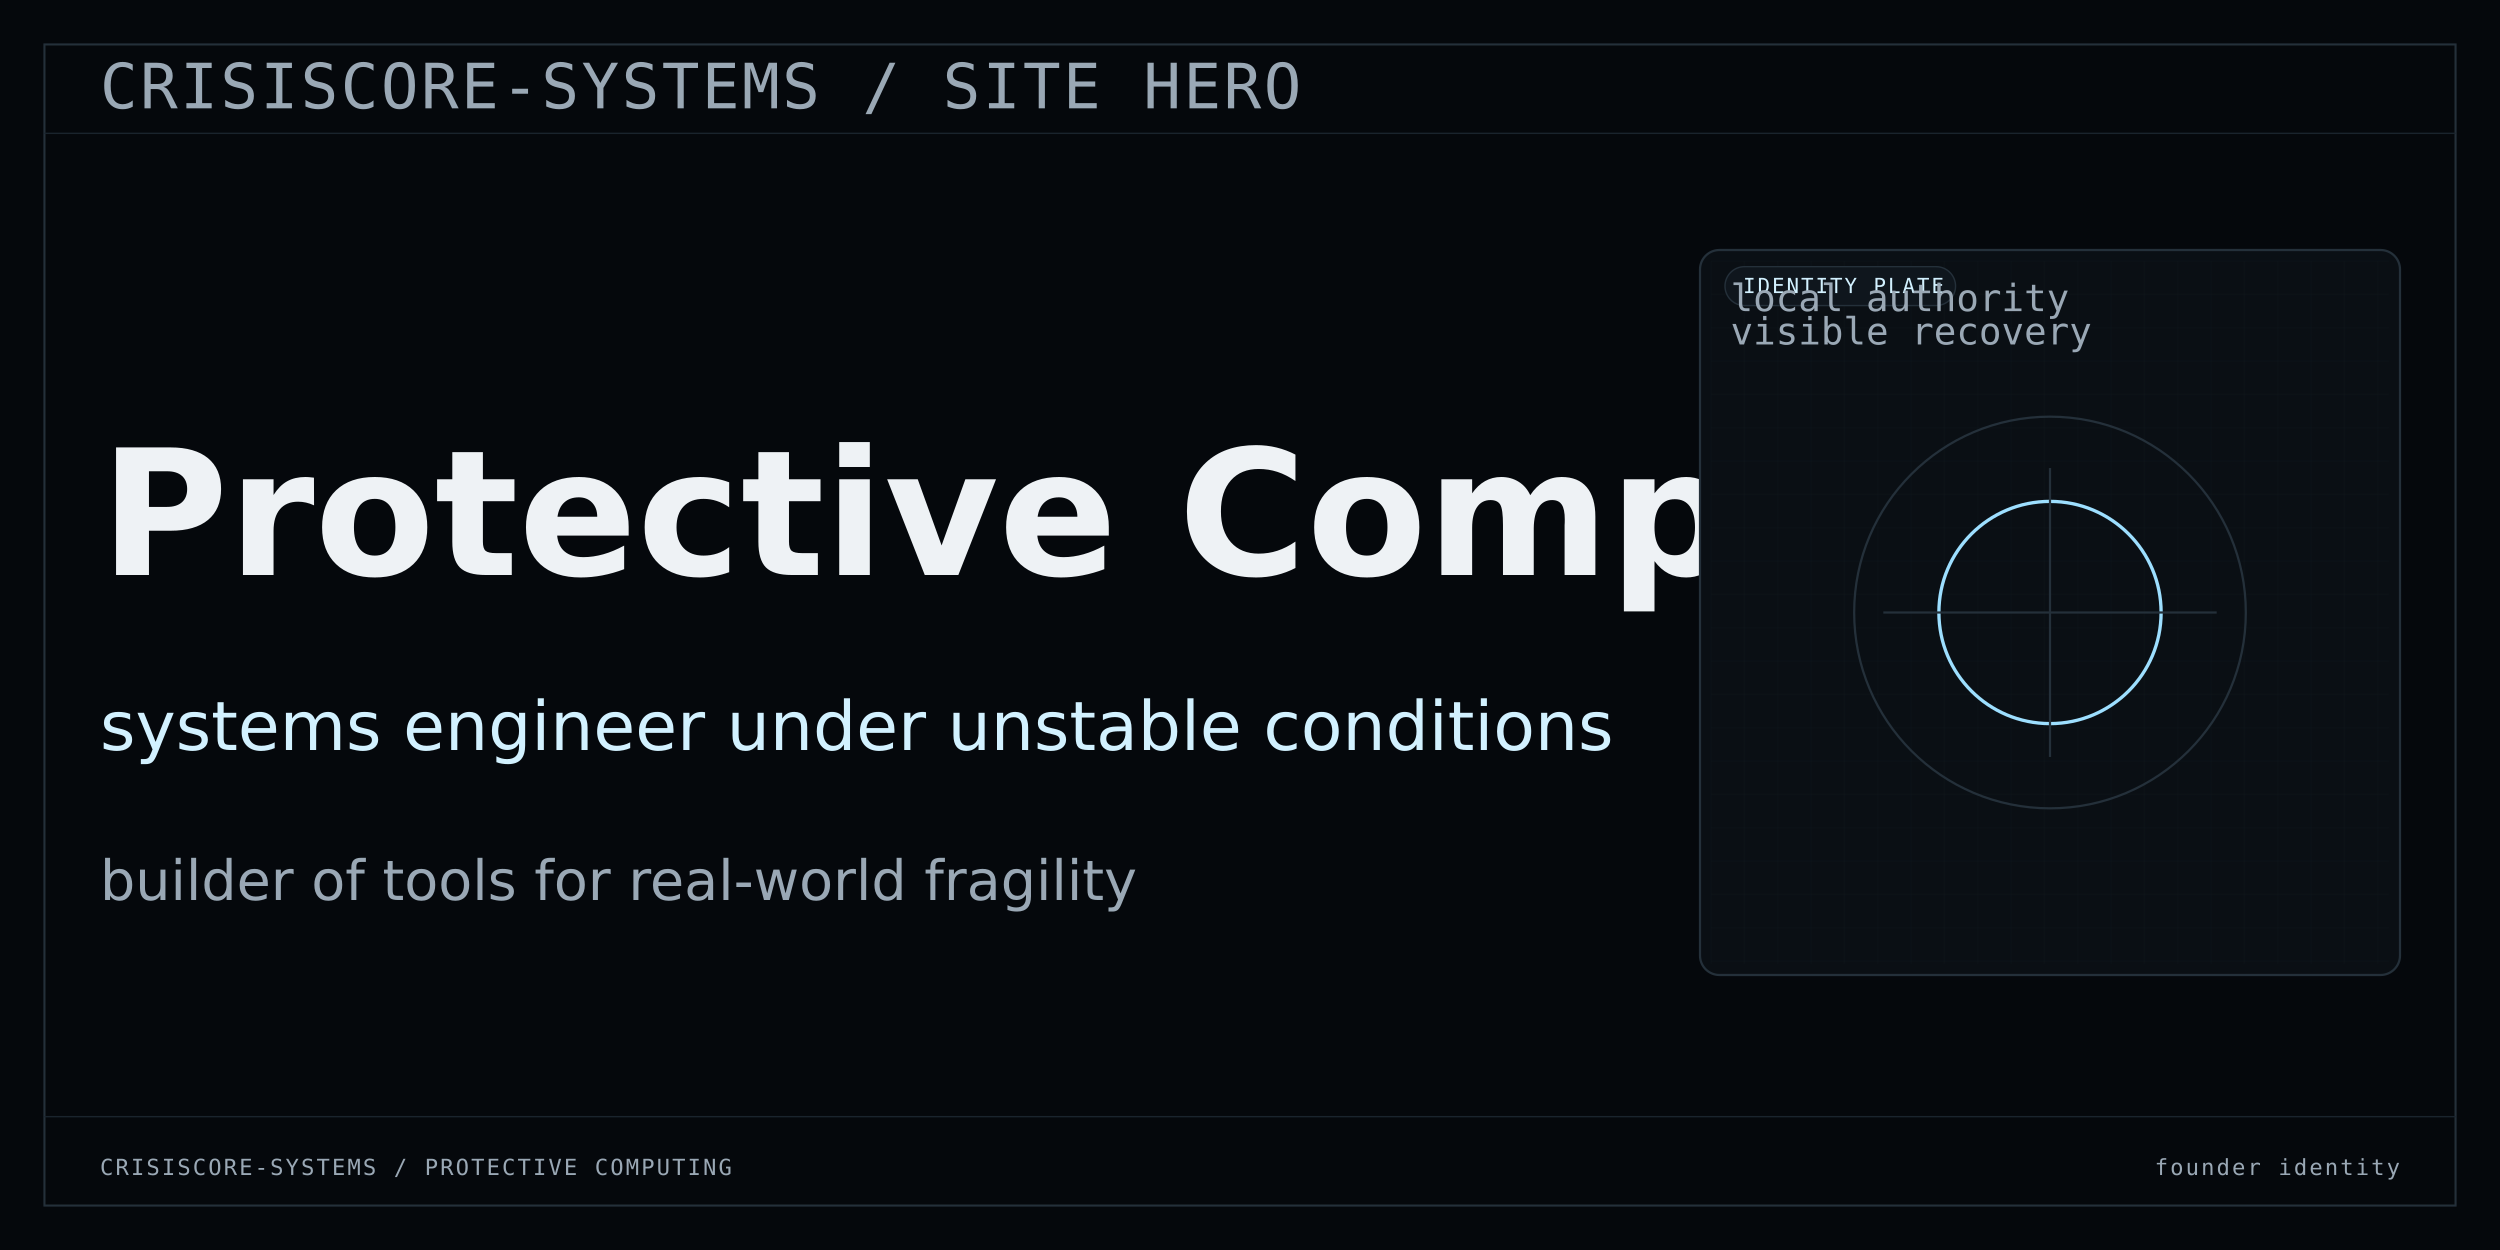
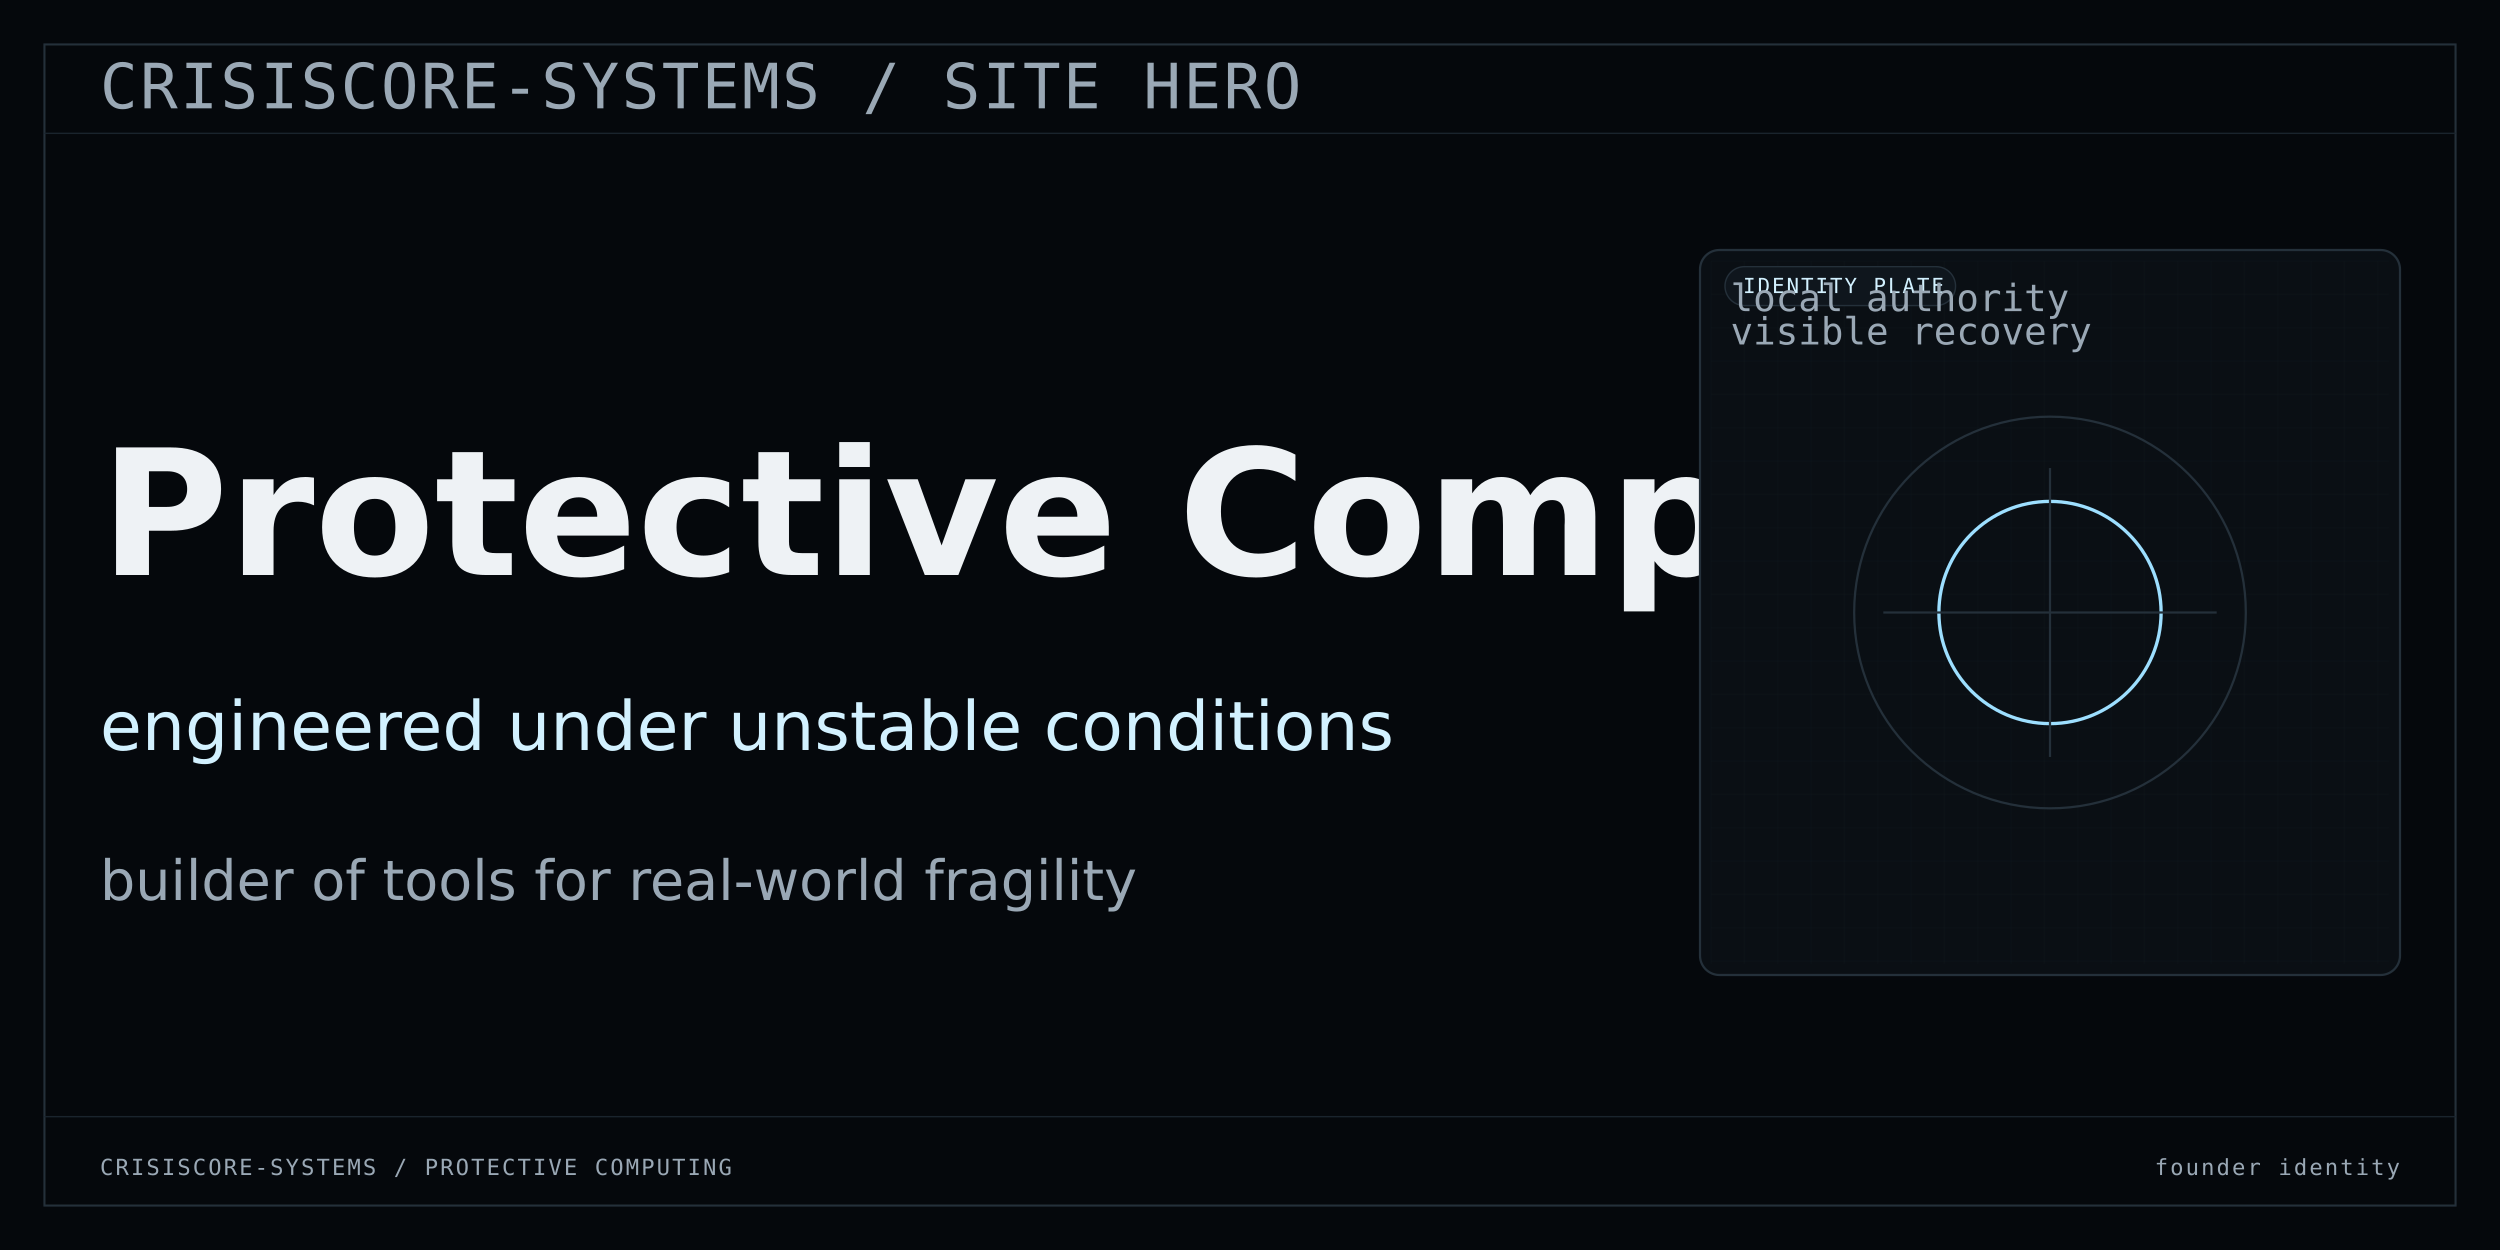
<svg xmlns="http://www.w3.org/2000/svg" baseProfile="full" height="900" version="1.1" viewBox="0,0,1800,900" width="1800">
  <defs />
  <rect fill="#05080C" height="900" width="1800" x="0" y="0" />
  <rect fill="none" height="836" stroke="#24303A" stroke-width="1.5" width="1736" x="32" y="32" />
  <line stroke="#1A242D" stroke-width="1" x1="32" x2="1768" y1="96" y2="96" />
  <line stroke="#1A242D" stroke-width="1" x1="32" x2="1768" y1="804" y2="804" />
  <text fill="#9AA8B5" font-family="DejaVu Sans Mono" font-size="45" letter-spacing="1.8px" x="72" y="78">CRISISCORE-SYSTEMS / SITE HERO</text>
  <text fill="#EEF2F5" font-family="DejaVu Sans" font-size="126" font-weight="700" x="72" y="414">Protective Computing</text>
-   <text fill="#D2F1FF" font-family="DejaVu Sans" font-size="49" x="72" y="540">systems engineer under unstable conditions</text>
+   <text fill="#D2F1FF" font-family="DejaVu Sans" font-size="49" x="72" y="540">engineered under unstable conditions</text>
  <text fill="#9AA8B5" font-family="DejaVu Sans" font-size="40" x="72" y="648">builder of tools for real-world fragility</text>
  <rect fill="#0A0F14" height="522" rx="14" ry="14" stroke="#24303A" stroke-width="1.6" width="504" x="1224" y="180" />
  <line opacity="0.1" stroke="#1A242D" stroke-width="1" x1="1232" x2="1232" y1="188" y2="694" />
  <line opacity="0.1" stroke="#1A242D" stroke-width="1" x1="1256" x2="1256" y1="188" y2="694" />
  <line opacity="0.1" stroke="#1A242D" stroke-width="1" x1="1280" x2="1280" y1="188" y2="694" />
  <line opacity="0.1" stroke="#1A242D" stroke-width="1" x1="1304" x2="1304" y1="188" y2="694" />
  <line opacity="0.1" stroke="#1A242D" stroke-width="1" x1="1328" x2="1328" y1="188" y2="694" />
  <line opacity="0.1" stroke="#1A242D" stroke-width="1" x1="1352" x2="1352" y1="188" y2="694" />
  <line opacity="0.1" stroke="#1A242D" stroke-width="1" x1="1376" x2="1376" y1="188" y2="694" />
  <line opacity="0.1" stroke="#1A242D" stroke-width="1" x1="1400" x2="1400" y1="188" y2="694" />
  <line opacity="0.1" stroke="#1A242D" stroke-width="1" x1="1424" x2="1424" y1="188" y2="694" />
  <line opacity="0.1" stroke="#1A242D" stroke-width="1" x1="1448" x2="1448" y1="188" y2="694" />
  <line opacity="0.1" stroke="#1A242D" stroke-width="1" x1="1472" x2="1472" y1="188" y2="694" />
  <line opacity="0.1" stroke="#1A242D" stroke-width="1" x1="1496" x2="1496" y1="188" y2="694" />
  <line opacity="0.1" stroke="#1A242D" stroke-width="1" x1="1520" x2="1520" y1="188" y2="694" />
  <line opacity="0.1" stroke="#1A242D" stroke-width="1" x1="1544" x2="1544" y1="188" y2="694" />
  <line opacity="0.1" stroke="#1A242D" stroke-width="1" x1="1568" x2="1568" y1="188" y2="694" />
  <line opacity="0.1" stroke="#1A242D" stroke-width="1" x1="1592" x2="1592" y1="188" y2="694" />
  <line opacity="0.1" stroke="#1A242D" stroke-width="1" x1="1616" x2="1616" y1="188" y2="694" />
  <line opacity="0.1" stroke="#1A242D" stroke-width="1" x1="1640" x2="1640" y1="188" y2="694" />
  <line opacity="0.1" stroke="#1A242D" stroke-width="1" x1="1664" x2="1664" y1="188" y2="694" />
  <line opacity="0.1" stroke="#1A242D" stroke-width="1" x1="1688" x2="1688" y1="188" y2="694" />
  <line opacity="0.1" stroke="#1A242D" stroke-width="1" x1="1712" x2="1712" y1="188" y2="694" />
  <line opacity="0.1" stroke="#1A242D" stroke-width="1" x1="1232" x2="1720" y1="188" y2="188" />
  <line opacity="0.1" stroke="#1A242D" stroke-width="1" x1="1232" x2="1720" y1="212" y2="212" />
  <line opacity="0.1" stroke="#1A242D" stroke-width="1" x1="1232" x2="1720" y1="236" y2="236" />
  <line opacity="0.1" stroke="#1A242D" stroke-width="1" x1="1232" x2="1720" y1="260" y2="260" />
  <line opacity="0.1" stroke="#1A242D" stroke-width="1" x1="1232" x2="1720" y1="284" y2="284" />
  <line opacity="0.1" stroke="#1A242D" stroke-width="1" x1="1232" x2="1720" y1="308" y2="308" />
  <line opacity="0.1" stroke="#1A242D" stroke-width="1" x1="1232" x2="1720" y1="332" y2="332" />
  <line opacity="0.1" stroke="#1A242D" stroke-width="1" x1="1232" x2="1720" y1="356" y2="356" />
  <line opacity="0.1" stroke="#1A242D" stroke-width="1" x1="1232" x2="1720" y1="380" y2="380" />
  <line opacity="0.1" stroke="#1A242D" stroke-width="1" x1="1232" x2="1720" y1="404" y2="404" />
  <line opacity="0.1" stroke="#1A242D" stroke-width="1" x1="1232" x2="1720" y1="428" y2="428" />
  <line opacity="0.1" stroke="#1A242D" stroke-width="1" x1="1232" x2="1720" y1="452" y2="452" />
  <line opacity="0.1" stroke="#1A242D" stroke-width="1" x1="1232" x2="1720" y1="476" y2="476" />
  <line opacity="0.1" stroke="#1A242D" stroke-width="1" x1="1232" x2="1720" y1="500" y2="500" />
  <line opacity="0.1" stroke="#1A242D" stroke-width="1" x1="1232" x2="1720" y1="524" y2="524" />
  <line opacity="0.1" stroke="#1A242D" stroke-width="1" x1="1232" x2="1720" y1="548" y2="548" />
  <line opacity="0.1" stroke="#1A242D" stroke-width="1" x1="1232" x2="1720" y1="572" y2="572" />
  <line opacity="0.1" stroke="#1A242D" stroke-width="1" x1="1232" x2="1720" y1="596" y2="596" />
  <line opacity="0.1" stroke="#1A242D" stroke-width="1" x1="1232" x2="1720" y1="620" y2="620" />
  <line opacity="0.1" stroke="#1A242D" stroke-width="1" x1="1232" x2="1720" y1="644" y2="644" />
  <line opacity="0.1" stroke="#1A242D" stroke-width="1" x1="1232" x2="1720" y1="668" y2="668" />
  <line opacity="0.1" stroke="#1A242D" stroke-width="1" x1="1232" x2="1720" y1="692" y2="692" />
  <rect fill="#0F161D" height="28" rx="14" ry="14" stroke="#24303A" stroke-width="1" width="166" x="1242" y="192" />
  <text fill="#D2F1FF" font-family="DejaVu Sans Mono" font-size="15" letter-spacing="1.4px" x="1255" y="211">IDENTITY PLATE</text>
  <circle cx="1476" cy="441" fill="none" r="80" stroke="#9DDFFF" stroke-width="2.4" />
  <circle cx="1476" cy="441" fill="none" r="141" stroke="#24303A" stroke-width="1.6" />
  <line stroke="#24303A" stroke-width="1.6" x1="1356" x2="1596" y1="441" y2="441" />
  <line stroke="#24303A" stroke-width="1.6" x1="1476" x2="1476" y1="337" y2="545" />
  <text fill="#9AA8B5" font-family="DejaVu Sans Mono" font-size="27" x="1246" y="224">local authority</text>
  <text fill="#9AA8B5" font-family="DejaVu Sans Mono" font-size="27" x="1246" y="248">visible recovery</text>
  <text fill="#9AA8B5" font-family="DejaVu Sans Mono" font-size="16" letter-spacing="1.5px" x="72" y="846">CRISISCORE-SYSTEMS / PROTECTIVE COMPUTING</text>
  <text fill="#9AA8B5" font-family="DejaVu Sans Mono" font-size="16" letter-spacing="1.5px" text-anchor="end" x="1728" y="846">founder identity</text>
</svg>
